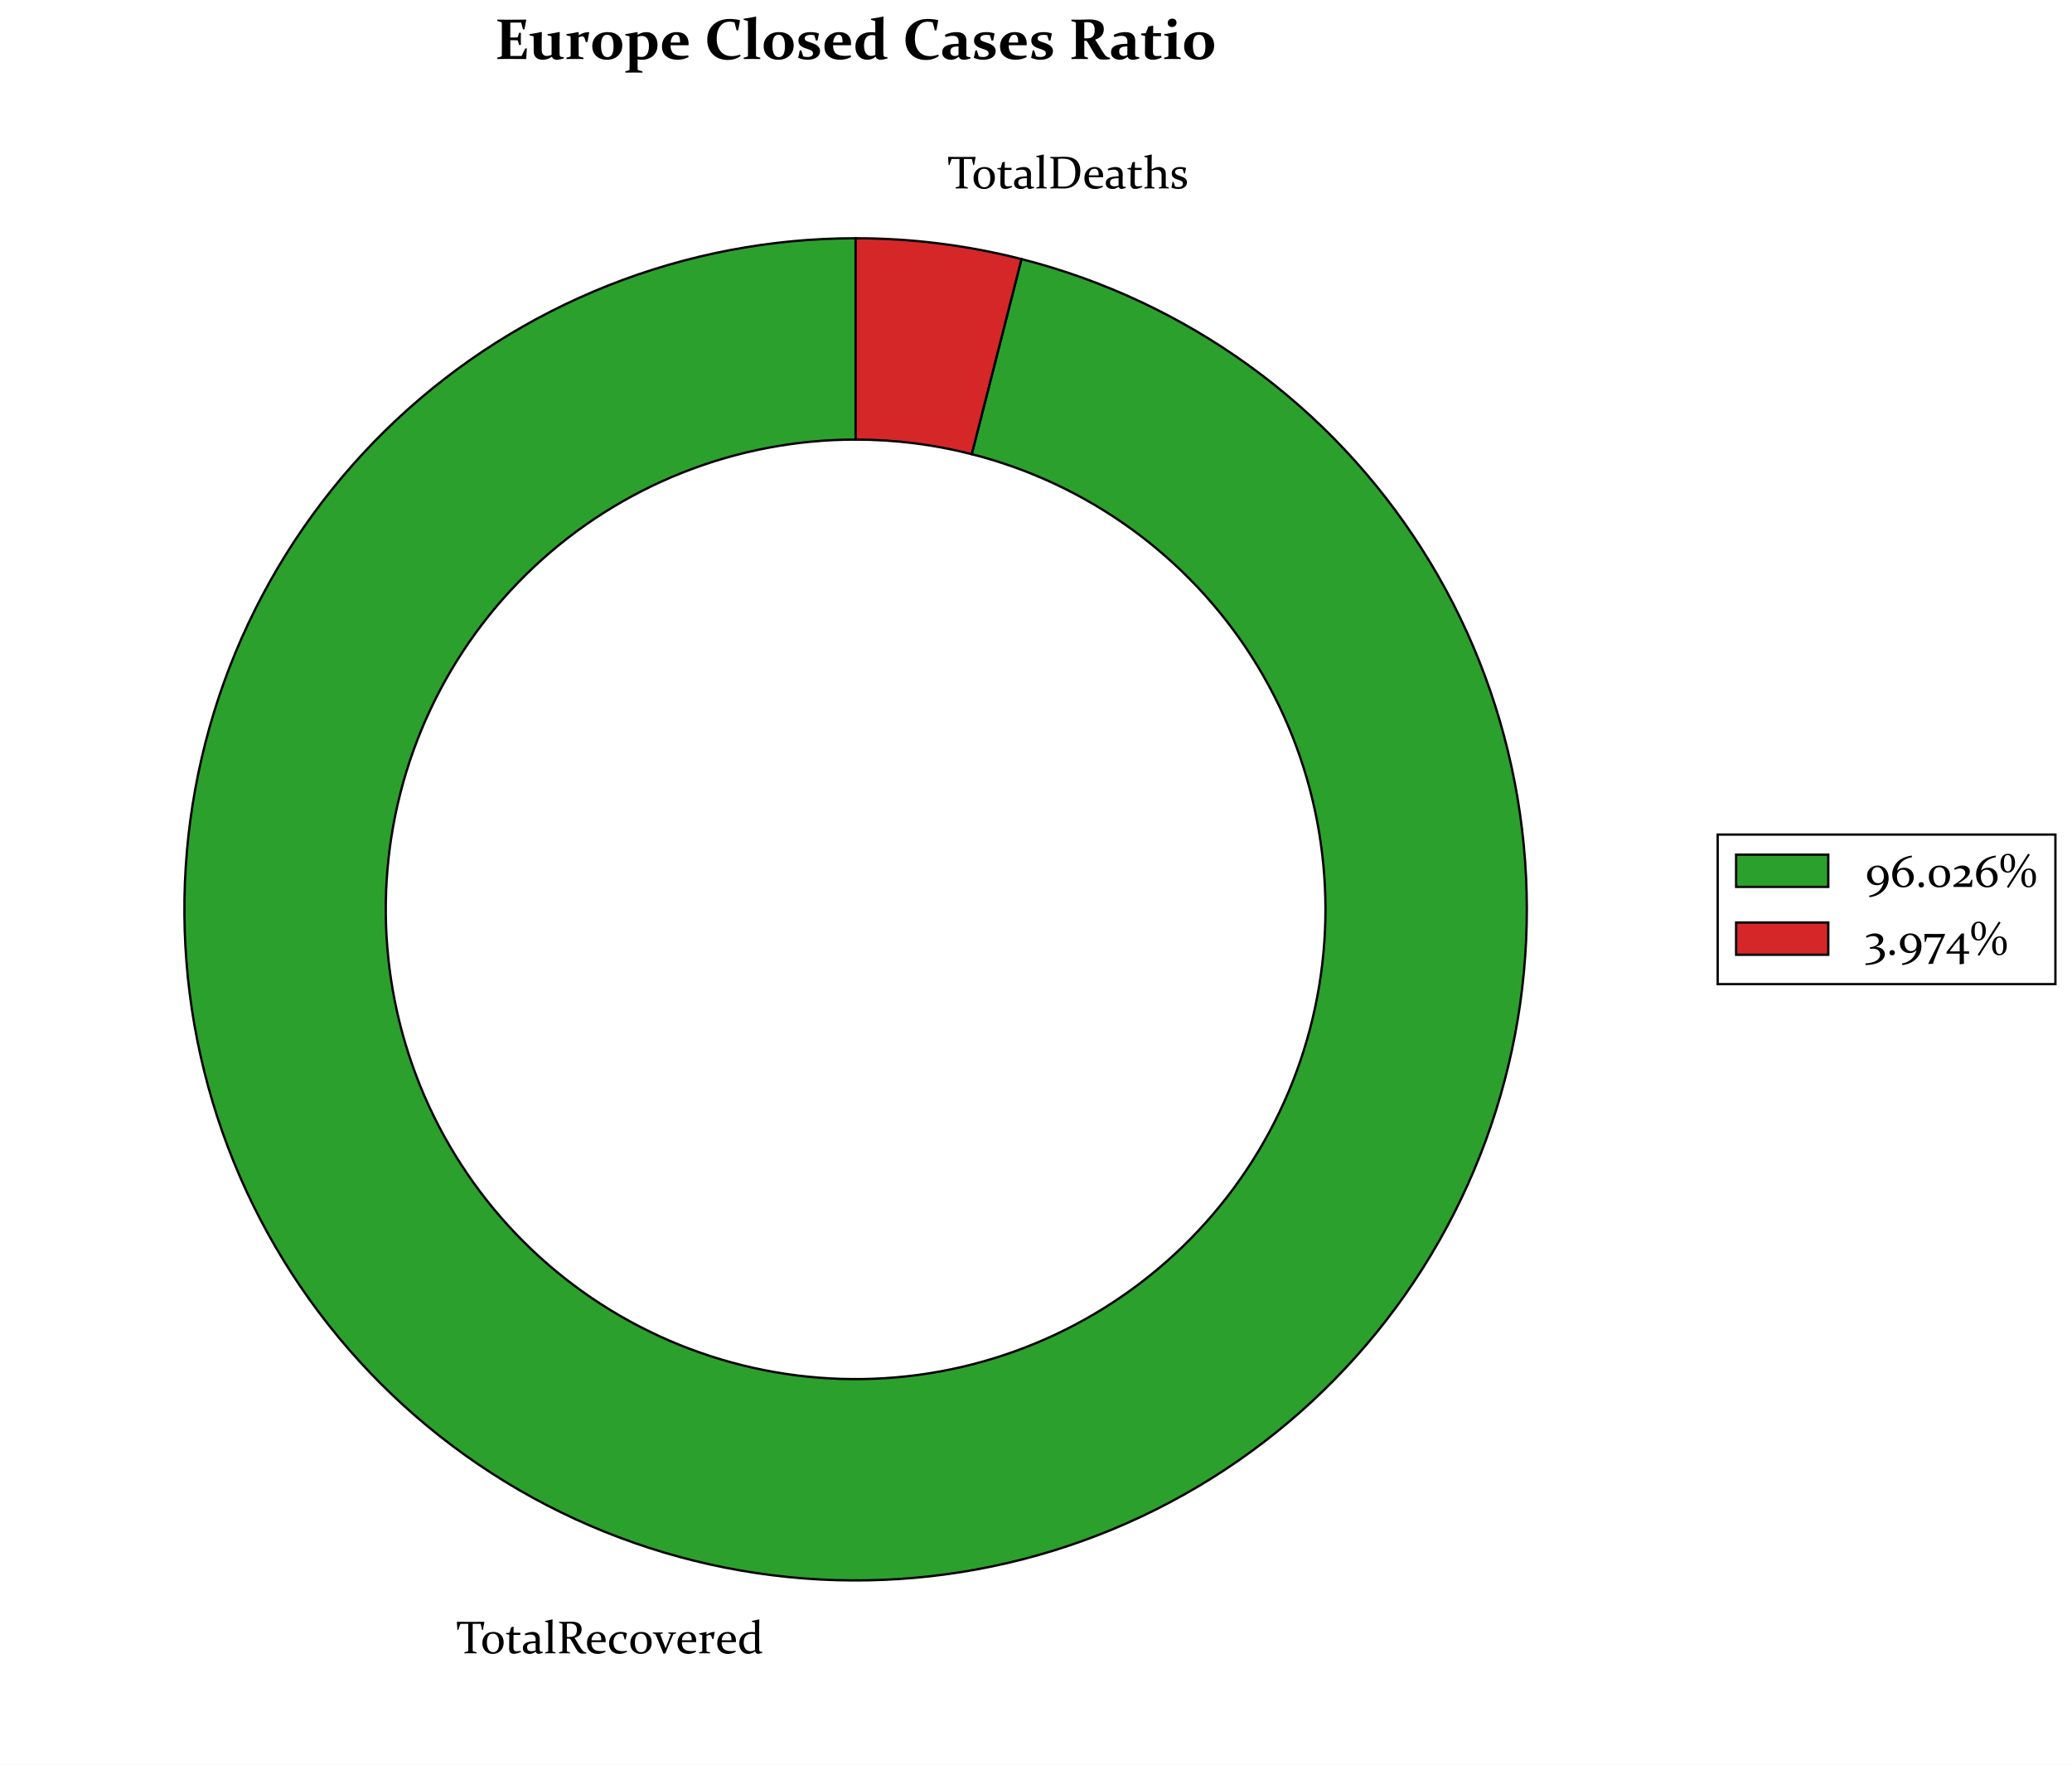
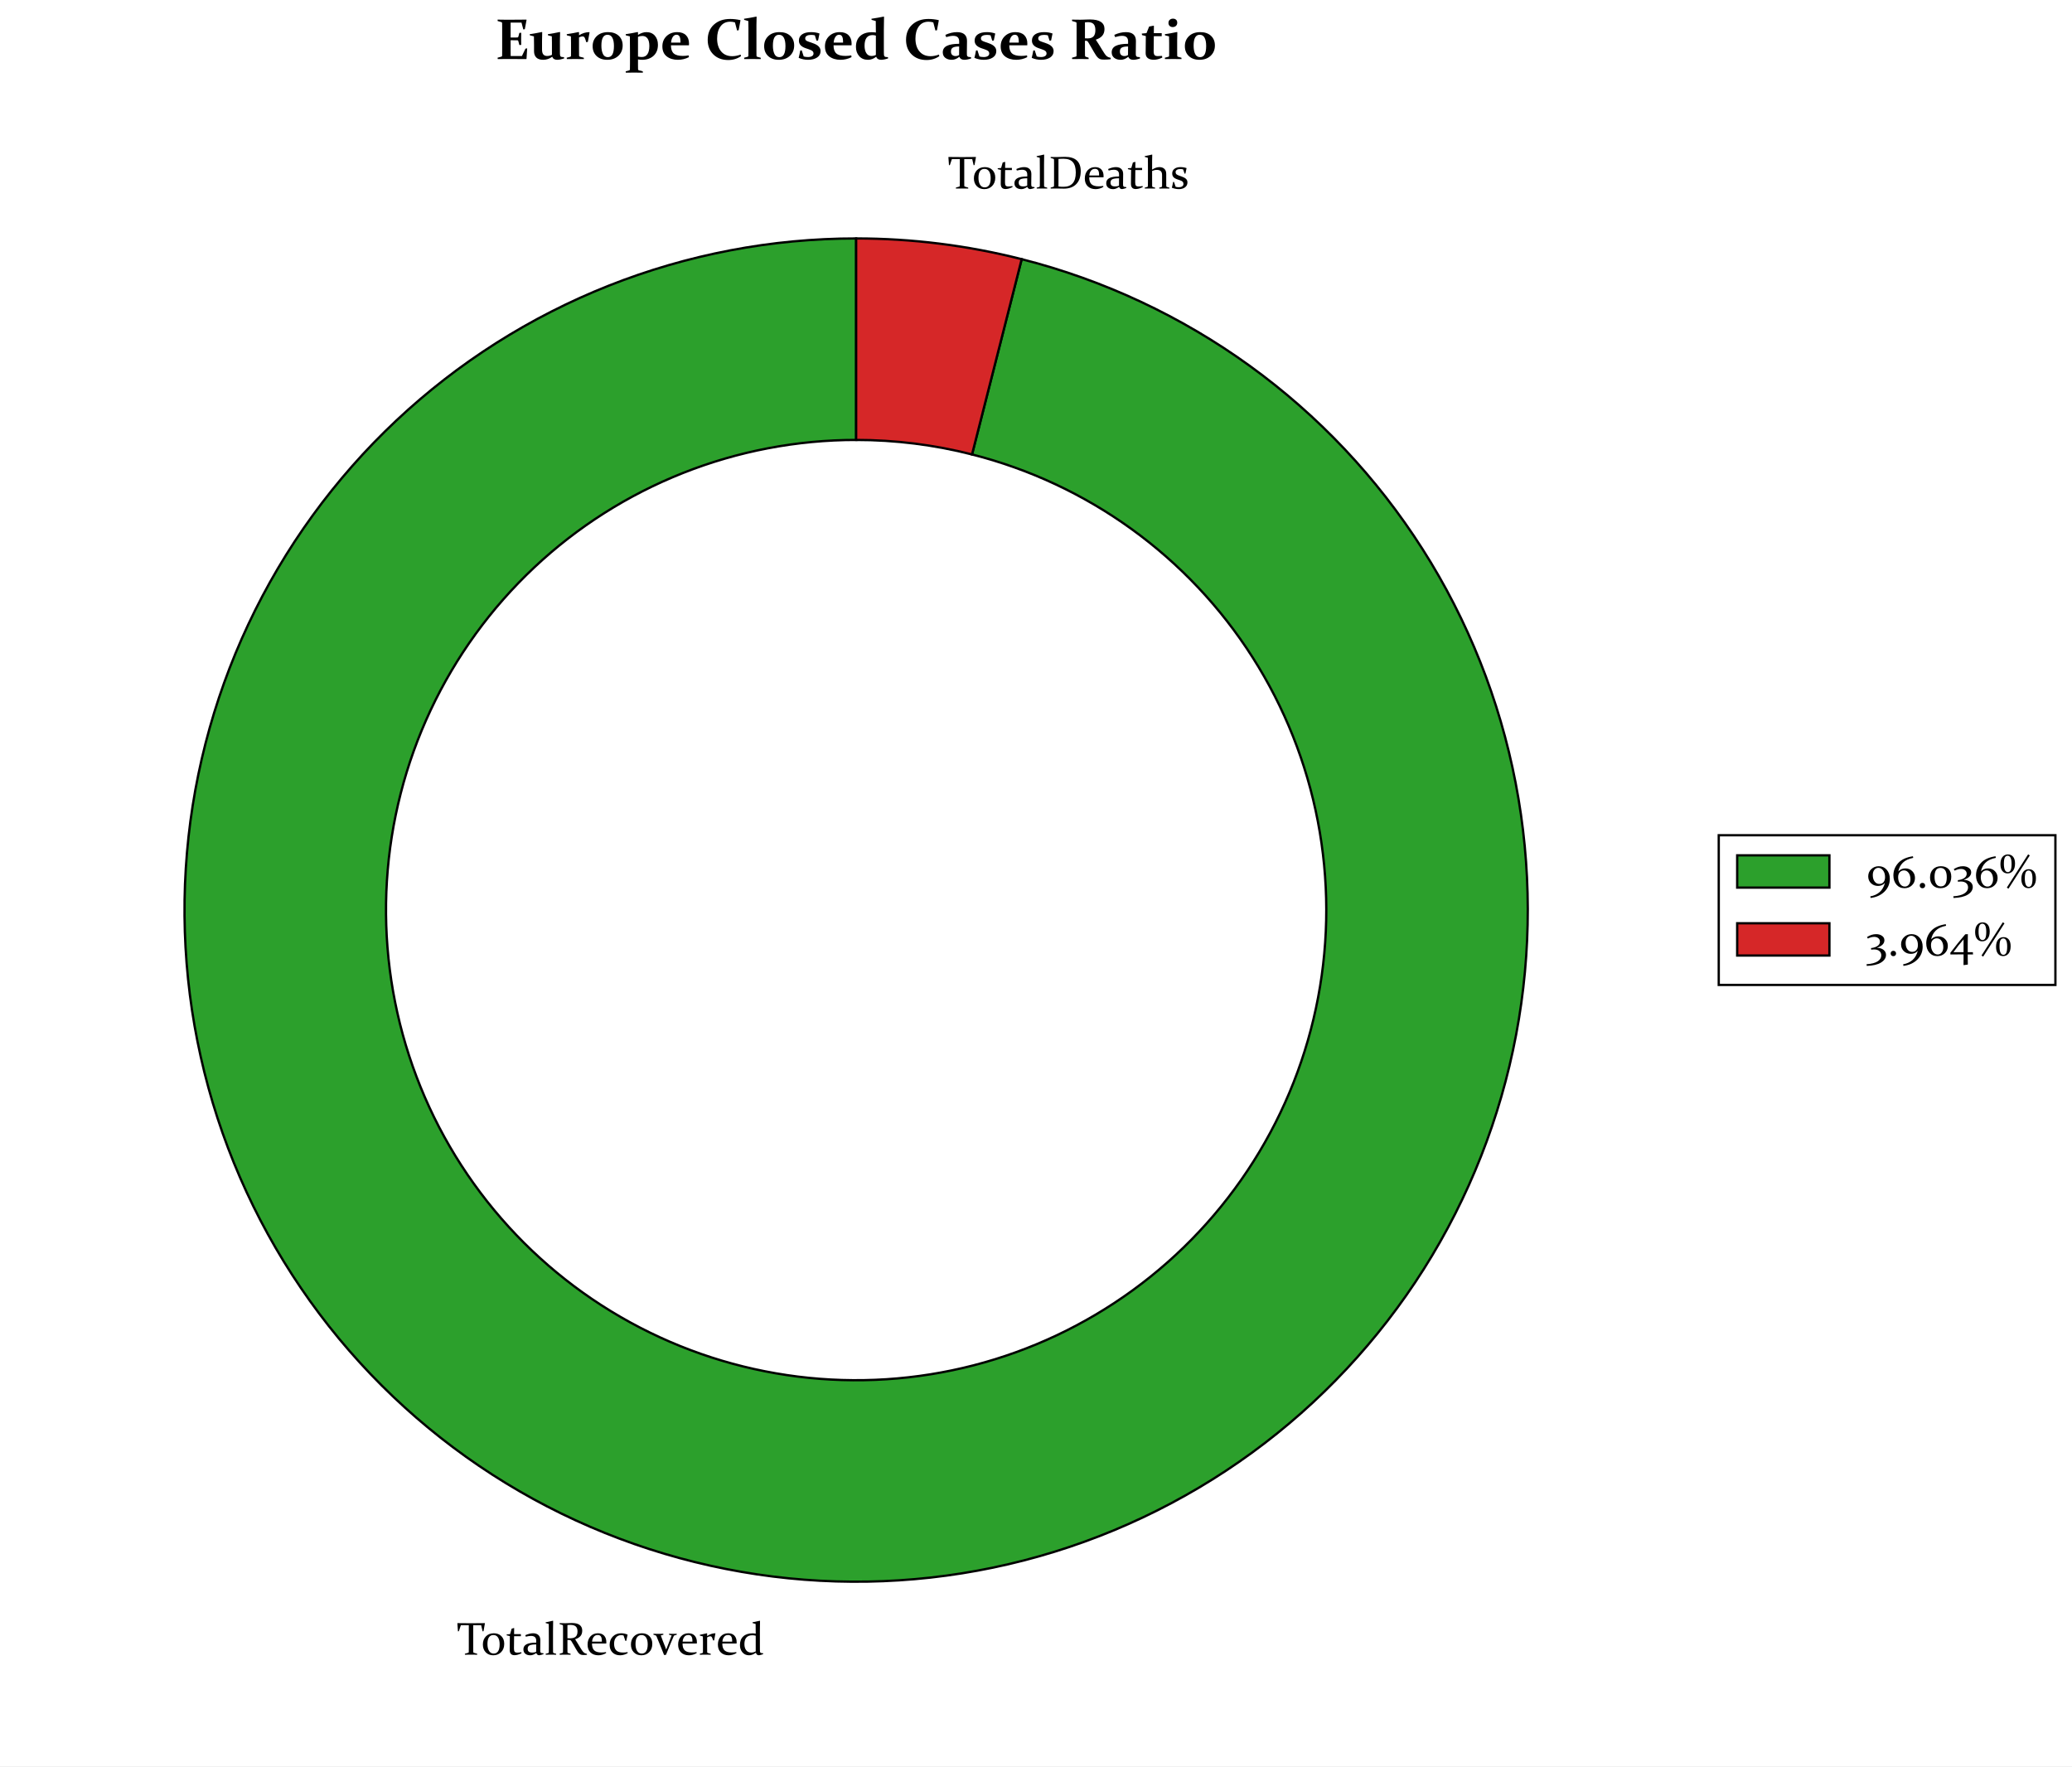
- <svg xmlns="http://www.w3.org/2000/svg" xmlns:xlink="http://www.w3.org/1999/xlink" height="766.08pt" version="1.1" viewBox="0 0 899.26 766.08" width="899.26pt">
+ <svg xmlns="http://www.w3.org/2000/svg" xmlns:xlink="http://www.w3.org/1999/xlink" height="766.08pt" version="1.1" viewBox="0 0 898.704 766.08" width="898.704pt">
  <defs>
    <style type="text/css">*{stroke-linecap:butt;stroke-linejoin:round;}</style>
  </defs>
  <g id="figure_1">
    <g id="patch_1">
-       <path d="M 0 766.08  L 899.26 766.08  L 899.26 0  L 0 0  z " style="fill:#ffffff;" />
+       <path d="M 0 766.08  L 898.704 766.08  L 898.704 0  L 0 0  z " style="fill:#ffffff;" />
    </g>
    <g id="axes_1">
      <g id="patch_2">
-         <path d="M 371.343 103.423  C 334.617 103.423 298.22 110.368 264.075 123.891  C 229.93 137.414 198.648 157.273 171.881 182.419  C 145.114 207.565 123.343 237.547 107.716 270.782  C 92.089 304.018 82.887 339.91 80.596 376.564  C 78.305 413.218 82.966 449.977 94.332 484.9  C 105.699 519.822 123.568 552.282 146.995 580.565  C 170.422 608.849 198.988 632.448 231.184 650.118  C 263.379 667.788 298.628 679.211 335.067 683.784  C 371.507 688.357 408.485 685.999 444.049 676.833  C 479.612 667.667 513.124 651.858 542.813 630.24  C 572.503 608.623 597.839 581.585 617.483 550.555  C 637.126 519.524 650.726 485.057 657.564 448.973  C 664.401 412.89 664.354 375.837 657.424 339.771  C 650.495 303.705 636.807 269.272 617.084 238.292  C 597.361 207.312 571.957 180.338 542.212 158.797  C 512.467 137.256 478.915 121.532 443.329 112.457  L 421.733 197.141  C 446.644 203.494 470.13 214.5 490.951 229.579  C 511.772 244.658 529.556 263.539 543.362 285.226  C 557.168 306.912 566.749 331.014 571.6 356.261  C 576.45 381.507 576.484 407.444 571.697 432.703  C 566.911 457.961 557.391 482.088 543.641 503.81  C 529.89 525.531 512.155 544.458 491.372 559.59  C 470.589 574.721 447.131 585.788 422.237 592.204  C 397.343 598.62 371.458 600.271 345.95 597.07  C 320.442 593.869 295.768 585.873 273.231 573.504  C 250.694 561.135 230.698 544.615 214.299 524.817  C 197.9 505.019 185.392 482.297 177.436 457.851  C 169.479 433.405 166.216 407.674 167.82 382.016  C 169.424 356.358 175.865 331.234 186.804 307.969  C 197.743 284.704 212.983 263.717 231.72 246.115  C 250.456 228.512 272.354 214.611 296.255 205.145  C 320.157 195.679 345.635 190.817 371.343 190.817  L 371.343 103.423  z " style="fill:#2ca02c;stroke:#000000;stroke-linejoin:miter;" />
+         <path d="M 371.343 103.423  C 334.613 103.423 298.213 110.37 264.064 123.896  C 229.916 137.422 198.631 157.285 171.864 182.436  C 145.096 207.586 123.325 237.574 107.7 270.815  C 92.076 304.056 82.878 339.954 80.593 376.612  C 78.308 413.271 82.976 450.033 94.351 484.957  C 105.726 519.881 123.604 552.34 147.041 580.621  C 170.478 608.901 199.053 632.496 231.257 650.158  C 263.461 667.821 298.717 679.234 335.163 683.796  C 371.608 688.358 408.589 685.986 444.153 676.806  C 479.717 667.625 513.226 651.802 542.91 630.17  C 572.594 608.538 597.921 581.486 617.553 550.443  C 637.185 519.401 650.77 484.923 657.59 448.832  C 664.411 412.741 664.344 375.684 657.395 339.618  C 650.445 303.551 636.737 269.123 616.994 238.15  C 597.251 207.178 571.827 180.217 542.066 158.692  C 512.305 137.166 478.739 121.463 443.143 112.41  L 421.603 197.108  C 446.52 203.445 470.016 214.438 490.849 229.505  C 511.682 244.573 529.478 263.446 543.299 285.126  C 557.119 306.807 566.714 330.907 571.579 356.153  C 576.444 381.4 576.49 407.34 571.716 432.604  C 566.942 457.867 557.432 482.002 543.69 503.732  C 529.948 525.462 512.219 544.398 491.44 559.54  C 470.661 574.682 447.205 585.759 422.31 592.185  C 397.415 598.611 371.528 600.272 346.017 597.078  C 320.505 593.885 295.826 585.896 273.283 573.532  C 250.74 561.168 230.737 544.652 214.332 524.856  C 197.926 505.059 185.411 482.338 177.449 457.891  C 169.486 433.444 166.218 407.711 167.818 382.05  C 169.418 356.389 175.856 331.26 186.793 307.992  C 197.73 284.723 212.97 263.732 231.707 246.126  C 250.445 228.52 272.344 214.616 296.248 205.148  C 320.152 195.68 345.632 190.817 371.343 190.817  L 371.343 103.423  z " style="fill:#2ca02c;stroke:#000000;stroke-linejoin:miter;" />
      </g>
      <g id="patch_3">
-         <path d="M 443.329 112.457  C 431.578 109.461 419.651 107.201 407.618 105.69  C 395.585 104.18 383.47 103.423 371.343 103.423  L 371.343 190.817  C 379.832 190.817 388.312 191.347 396.735 192.404  C 405.158 193.462 413.507 195.044 421.733 197.141  L 443.329 112.457  z " style="fill:#d62728;stroke:#000000;stroke-linejoin:miter;" />
+         <path d="M 443.143 112.41  C 431.421 109.429 419.524 107.181 407.523 105.679  C 395.521 104.176 383.438 103.423 371.343 103.423  L 371.343 190.817  C 379.809 190.817 388.268 191.345 396.669 192.396  C 405.07 193.448 413.397 195.021 421.603 197.108  L 443.143 112.41  z " style="fill:#d62728;stroke:#000000;stroke-linejoin:miter;" />
      </g>
      <g id="matplotlib.axis_1" />
      <g id="matplotlib.axis_2" />
      <g id="text_1">
-         <g transform="translate(198.0587 717.6731)scale(0.2 -0.2)">
+         <g transform="translate(198.1634 717.6863)scale(0.2 -0.2)">
          <defs>
            <path d="M 30.766 0  Q 24.75 0 17.484 -0.141  L 17.281 1.953  L 24.516 4.109  Q 25.734 4.438 25.781 5.609  Q 25.875 9.328 25.875 15.094  L 25.875 63.812  L 8.641 63.812  L 4.297 50.828  L 2.344 50.484  L 1.078 67.969  L 1.422 68.359  Q 13.422 68.172 24.422 68.172  L 37.453 68.172  Q 48.391 68.172 60.547 68.359  L 60.844 67.969  L 57.766 50.828  L 55.812 50.484  L 52.688 63.812  L 35.453 63.812  L 35.453 15.094  Q 35.453 9.328 35.547 5.609  Q 35.594 4.438 36.812 4.109  L 44.047 1.953  L 44.141 -0.141  Q 36.578 0 30.766 0  z " id="Constantia-84" />
            <path d="M 13.719 23.047  Q 13.719 13.922 17.141 8.172  Q 20.562 2.438 27.297 2.438  Q 33.594 2.438 36.891 7.484  Q 40.188 12.547 40.188 22.469  Q 40.188 31.781 36.719 37.156  Q 33.25 42.531 26.656 42.531  Q 20.406 42.531 17.062 37.688  Q 13.719 32.859 13.719 23.047  z M 50.141 23.484  Q 50.141 12.359 43.422 5.484  Q 36.719 -1.375 26.375 -1.375  Q 16.266 -1.375 10.031 5.094  Q 3.812 11.578 3.812 22.016  Q 3.812 32.766 10.328 39.578  Q 16.844 46.391 27.594 46.391  Q 37.75 46.391 43.938 40.109  Q 50.141 33.844 50.141 23.484  z " id="Constantia-111" />
            <path d="M 17.484 39.938  Q 17.188 23.438 17.188 13.328  Q 17.188 8.25 18.703 6.312  Q 20.219 4.391 24.469 4.391  Q 27.828 4.391 33.25 5.281  L 33.547 3.078  Q 25.094 -1.172 18.453 -1.172  Q 13.141 -1.172 10.547 1.688  Q 7.953 4.547 7.953 10.297  Q 7.953 19.781 8.297 40.234  L 1.562 41.891  L 1.266 43.891  L 8.797 44.531  L 12.156 56.344  Q 14.891 57.078 17.141 57.766  L 17.625 57.422  Q 17.484 51.516 17.484 46.391  L 17.484 44.578  L 32.172 44.578  L 32.172 39.938  z " id="Constantia-116" />
            <path d="M 30.125 22.125  Q 19.438 22.125 15.531 20.016  Q 11.625 17.922 11.625 12.938  Q 11.625 8.297 14.203 6.359  Q 16.797 4.438 21.234 4.438  Q 26.266 4.438 30.031 6.156  z M 6.453 42.234  Q 15.969 46.391 23.297 46.391  Q 30.766 46.391 34.938 42.484  Q 39.109 38.578 39.062 31.203  L 38.812 10.891  Q 38.766 8.406 38.938 6.891  Q 39.109 5.375 39.812 4.562  Q 40.531 3.766 41.938 3.438  Q 43.359 3.125 45.75 3.078  L 46 1.172  Q 43.891 0.344 40.859 -0.484  Q 37.844 -1.312 36.766 -1.312  Q 32.031 -1.312 30.281 3.562  Q 23.438 -1.375 17.391 -1.375  Q 10.594 -1.375 6.469 1.969  Q 2.344 5.328 2.344 11.422  Q 2.344 18.953 9.047 22.516  Q 15.766 26.078 30.125 26.078  L 30.172 29.891  Q 30.219 35.359 27.391 37.984  Q 24.562 40.625 18.703 40.625  Q 14.266 40.625 7.562 38.969  z " id="Constantia-97" />
            <path d="M 2.734 68.5  L 2.484 70.125  Q 11.141 71.781 18.406 73.578  L 18.844 73.188  Q 18.562 65.234 18.562 51.078  L 18.562 19.281  Q 18.562 10.547 18.656 5.219  Q 18.797 3.812 20.016 3.469  L 25.344 1.859  L 25.484 -0.141  Q 18.891 0 14.109 0  Q 9.328 0 2.781 -0.141  L 2.594 1.859  L 8.109 3.469  Q 9.328 3.859 9.422 5.031  Q 9.516 10.547 9.516 17.328  L 9.516 37.406  Q 9.516 55.562 9.328 66.547  z " id="Constantia-108" />
            <path d="M 21.781 14.984  Q 21.781 12.062 21.797 9.719  Q 21.828 7.375 21.875 5.469  Q 21.922 3.953 23.141 3.562  L 28.562 1.953  L 28.719 -0.141  Q 22.906 0 17.094 0  Q 11.188 0 4.984 -0.141  L 4.781 1.953  L 10.797 3.766  Q 12.016 4.109 12.109 5.281  Q 12.156 7.234 12.172 9.641  Q 12.203 12.062 12.203 14.984  L 12.203 54.594  Q 12.203 57.078 12.172 59.078  Q 12.156 61.078 12.109 62.703  Q 12.062 63.969 10.938 64.359  L 4.891 66.266  L 4.781 68.359  Q 11.078 68.172 17.047 68.172  Q 18.219 68.172 20.016 68.234  Q 21.828 68.312 24.422 68.406  Q 27.047 68.5 28.797 68.547  Q 30.562 68.609 31.594 68.609  Q 42.719 68.609 48.281 64.406  Q 53.859 60.203 53.859 52.156  Q 53.859 44.875 50.047 40.359  Q 46.234 35.844 38.422 33.406  Q 41.5 28.719 44.094 24.344  Q 46.688 19.969 48.906 16.328  Q 51.125 12.703 52.969 9.906  Q 54.828 7.125 56.453 5.516  Q 57.281 4.688 58.109 4.078  Q 58.938 3.469 59.844 3.078  Q 60.75 2.688 61.75 2.391  Q 62.75 2.094 63.969 1.812  L 64.109 -0.344  Q 60.594 -0.781 58.203 -0.781  Q 56.203 -0.781 54.688 -0.688  Q 53.172 -0.594 52 -0.297  Q 50.828 0 49.875 0.453  Q 48.922 0.922 48 1.656  Q 46 3.172 44.062 6.031  Q 42.141 8.891 40.062 12.5  Q 37.984 16.109 35.734 20.188  Q 33.5 24.266 31 28.172  Q 30.281 29.344 29.766 30.031  Q 29.25 30.719 28.641 31.109  Q 28.031 31.5 27.219 31.641  Q 26.422 31.781 25.141 31.844  L 21.781 31.938  z M 21.781 35.594  Q 24.75 35.453 27.297 35.453  Q 35.75 35.453 39.672 39.031  Q 43.609 42.625 43.609 50.297  Q 43.609 57.719 39.844 61.125  Q 36.078 64.547 28.078 64.547  Q 26.703 64.547 25.141 64.453  Q 23.578 64.359 21.781 64.156  z " id="Constantia-82" />
            <path d="M 44.047 3.469  Q 39.891 0.875 35.5 -0.25  Q 31.109 -1.375 27.344 -1.375  Q 16.609 -1.375 10.203 4.75  Q 3.812 10.891 3.812 21.781  Q 3.812 32.625 9.938 39.5  Q 16.062 46.391 26.312 46.391  Q 34.906 46.391 39.688 41.234  Q 44.484 36.078 44.484 27  Q 44.484 25.641 44.344 24.219  L 13.375 24.219  Q 13.375 13.719 18.312 9.203  Q 23.25 4.688 33.734 4.688  Q 38.422 4.688 43.75 5.562  z M 34.766 28.266  L 34.766 29.734  Q 34.766 36.672 32.547 39.641  Q 30.328 42.625 25.922 42.625  Q 20.125 42.625 17.047 38.422  Q 13.969 34.234 13.578 28.266  z " id="Constantia-101" />
            <path d="M 42.969 3.469  Q 39.938 1.422 35.469 0.016  Q 31 -1.375 26.609 -1.375  Q 16.062 -1.375 9.906 4.797  Q 3.766 10.984 3.766 21.297  Q 3.766 32.469 10.734 39.422  Q 17.719 46.391 28.812 46.391  Q 35.984 46.391 42.719 43.453  Q 41.109 36.922 39.844 30.078  L 37.938 29.781  L 33.984 41.5  Q 31.734 42.281 28.906 42.281  Q 21.625 42.281 17.516 37.203  Q 13.422 32.125 13.422 23.781  Q 13.422 13.969 18.062 9.281  Q 22.703 4.594 32.766 4.594  Q 37.406 4.594 42.672 5.516  z " id="Constantia-99" />
            <path d="M -1.516 45.266  Q 4.641 45.125 9.422 45.125  Q 13.812 45.125 19.969 45.266  L 20.172 43.266  L 14.5 41.703  Q 18.5 30.328 23.781 17.531  Q 25.141 14.156 26.219 11.078  Q 27.297 14.156 28.719 17.484  Q 33.156 28.422 38.031 41.703  L 32.469 43.266  L 32.281 45.266  Q 36.234 45.125 40.531 45.125  Q 44.922 45.125 49.031 45.266  L 49.219 43.266  L 44.344 41.844  Q 43.219 41.453 42.438 39.938  Q 38.578 31 33.469 18.672  Q 28.375 6.344 25.781 -0.344  L 21.625 -0.781  Q 18.953 6.297 13.891 18.594  Q 8.844 30.906 5.219 39.703  Q 4.438 41.406 3.078 41.891  L -1.422 43.266  z " id="Constantia-118" />
            <path d="M 2.828 42.969  Q 10.984 44.531 18.312 46.391  L 18.797 46.047  L 18.797 40.328  Q 27.828 46.391 36.531 46.391  L 36.766 46.094  Q 35.359 38.812 33.984 31  L 32.031 30.672  Q 30.672 34.812 29.391 37.328  Q 28.125 39.844 25.391 39.844  Q 22.75 39.844 18.797 37.406  L 18.797 16.266  Q 18.797 8.641 18.891 5.375  Q 18.953 4.047 20.125 3.719  L 26.609 1.859  L 26.766 -0.141  Q 19.141 0 14.359 0  Q 9.578 0 3.031 -0.141  L 2.828 1.859  L 8.5 3.516  Q 9.672 3.906 9.719 5.031  Q 9.766 7.125 9.766 11.031  L 9.766 27.688  Q 9.766 35.641 9.578 39.547  L 3.078 41.312  z " id="Constantia-114" />
            <path d="M 37.938 41.016  Q 34.672 42.047 30.609 42.047  Q 22.219 42.047 17.812 37.281  Q 13.422 32.516 13.422 22.859  Q 13.422 14.5 17.328 9.5  Q 21.234 4.5 28.375 4.5  Q 32.953 4.5 37.938 7.031  z M 30.906 70.125  Q 39.594 71.781 46.828 73.578  L 47.266 73.188  Q 46.969 62.75 46.969 50.734  L 46.969 24.172  Q 46.969 17.438 47.016 10.844  Q 47.016 8.344 47.188 6.828  Q 47.359 5.328 48.047 4.516  Q 48.734 3.719 50.078 3.422  Q 51.422 3.125 53.859 3.078  L 54.109 1.172  Q 51.953 0.344 48.953 -0.484  Q 45.953 -1.312 44.875 -1.312  Q 39.938 -1.312 38.234 4.25  Q 30.672 -1.375 23.531 -1.375  Q 14.5 -1.375 9.109 5.047  Q 3.719 11.469 3.719 20.844  Q 3.719 32.953 10.891 39.594  Q 18.062 46.234 30.953 46.234  Q 34.078 46.234 37.938 45.562  Q 37.938 56.344 37.75 66.547  L 31.156 68.5  z " id="Constantia-100" />
          </defs>
          <use xlink:href="#Constantia-84" />
          <use x="52.578" xlink:href="#Constantia-111" />
          <use x="106.631" xlink:href="#Constantia-116" />
          <use x="141.934" xlink:href="#Constantia-97" />
          <use x="189.932" xlink:href="#Constantia-108" />
          <use x="218.008" xlink:href="#Constantia-82" />
          <use x="279.643" xlink:href="#Constantia-101" />
          <use x="327.543" xlink:href="#Constantia-99" />
          <use x="373.686" xlink:href="#Constantia-111" />
          <use x="427.738" xlink:href="#Constantia-118" />
          <use x="476.029" xlink:href="#Constantia-101" />
          <use x="523.93" xlink:href="#Constantia-114" />
          <use x="562.26" xlink:href="#Constantia-101" />
          <use x="610.16" xlink:href="#Constantia-100" />
        </g>
      </g>
      <g id="text_2">
-         <g transform="translate(411.2455 81.77015)scale(0.2 -0.2)">
+         <g transform="translate(411.1408 81.75702)scale(0.2 -0.2)">
          <defs>
            <path d="M 17.094 0  Q 11.188 0 4.984 -0.141  L 4.781 1.953  L 10.797 3.766  Q 12.062 4.156 12.109 5.281  Q 12.156 7.234 12.172 9.641  Q 12.203 12.062 12.203 14.984  L 12.203 54.594  Q 12.203 57.078 12.172 59.078  Q 12.156 61.078 12.109 62.703  Q 12.062 63.969 10.938 64.359  L 4.891 66.266  L 4.781 68.359  Q 11.078 68.172 17.047 68.172  Q 21.922 68.172 26.453 68.406  Q 31 68.656 35.797 68.656  Q 52.875 68.656 61.469 60.859  Q 70.062 53.078 70.062 37.75  Q 70.062 19.672 60.516 9.688  Q 50.984 -0.297 33.734 -0.297  Q 29 -0.297 25.281 -0.141  Q 21.578 0 17.094 0  z M 21.781 4.344  Q 24.656 3.953 27.406 3.828  Q 30.172 3.719 32.953 3.719  Q 45.844 3.719 52.578 11.297  Q 59.328 18.891 59.328 34.578  Q 59.328 49.812 52.922 57.156  Q 46.531 64.5 32.672 64.5  Q 30.469 64.5 27.797 64.406  Q 25.141 64.312 21.781 64.062  z " id="Constantia-68" />
            <path d="M 2.484 70.125  Q 10.453 71.688 18.406 73.578  L 18.844 73.188  Q 18.609 68.609 18.578 60.109  Q 18.562 51.609 18.562 40.922  Q 27.047 46.391 34.375 46.391  Q 41.156 46.391 45.156 42.594  Q 49.172 38.812 49.172 31.5  L 49.172 14.266  Q 49.172 8.641 49.266 5.219  Q 49.312 3.953 50.484 3.516  L 55.953 1.859  L 56.062 -0.141  Q 49.609 0 44.828 0  Q 40.047 0 34.188 -0.141  L 33.984 1.859  L 38.812 3.266  Q 39.984 3.656 40.094 4.781  Q 40.141 5.469 40.141 7.859  L 40.141 29.156  Q 40.141 35.156 37.25 37.766  Q 34.375 40.375 28.766 40.375  Q 23.922 40.375 18.562 38.031  L 18.562 16.109  Q 18.562 10.062 18.656 5.031  Q 18.703 3.656 19.875 3.328  L 24.953 1.859  L 25.047 -0.141  Q 18.891 0 14.109 0  Q 9.328 0 2.781 -0.141  L 2.594 1.859  L 8.109 3.469  Q 9.375 3.859 9.422 5.031  Q 9.516 9.719 9.516 17  L 9.516 37.406  Q 9.516 47.359 9.484 55.031  Q 9.469 62.703 9.328 66.547  L 2.734 68.5  z " id="Constantia-104" />
            <path d="M 27.875 41.453  Q 25.047 42.234 21.734 42.234  Q 17.141 42.234 14.328 40.453  Q 11.531 38.672 11.531 35.594  Q 11.531 32.625 13.359 30.906  Q 15.188 29.203 20.172 27.547  L 24.172 26.172  Q 30.906 23.875 34.047 20.922  Q 37.203 17.969 37.203 13.188  Q 37.203 6.391 31.922 2.5  Q 26.656 -1.375 18.609 -1.375  Q 11.188 -1.375 3.422 1.656  Q 5.078 8.016 6.109 14.062  L 8.016 14.359  L 11.531 3.859  Q 14.312 2.781 18.609 2.781  Q 23.141 2.781 25.844 4.641  Q 28.562 6.5 28.562 9.859  Q 28.562 12.984 26.734 14.797  Q 24.906 16.609 20.906 17.922  L 15.828 19.625  Q 9.234 21.828 6.719 24.922  Q 4.203 28.031 4.203 32.625  Q 4.203 39.016 9.062 42.703  Q 13.922 46.391 21.875 46.391  Q 29.297 46.391 35.359 44.234  Q 33.984 38.672 32.859 32.469  L 31 32.125  z " id="Constantia-115" />
          </defs>
          <use xlink:href="#Constantia-84" />
          <use x="52.578" xlink:href="#Constantia-111" />
          <use x="106.631" xlink:href="#Constantia-116" />
          <use x="141.934" xlink:href="#Constantia-97" />
          <use x="189.932" xlink:href="#Constantia-108" />
          <use x="218.008" xlink:href="#Constantia-68" />
          <use x="293.105" xlink:href="#Constantia-101" />
          <use x="341.006" xlink:href="#Constantia-97" />
          <use x="389.004" xlink:href="#Constantia-116" />
          <use x="424.307" xlink:href="#Constantia-104" />
          <use x="482.266" xlink:href="#Constantia-115" />
        </g>
      </g>
      <g id="text_3">
        <g transform="translate(214.7568 25.59453)scale(0.25 -0.25)">
          <defs>
            <path d="M 17.234 68.172  L 29.594 68.172  Q 41.453 68.172 54.203 68.359  L 54.547 67.969  L 51.516 51.703  L 48.875 51.312  L 45.75 63.188  L 26.859 63.188  L 26.859 37.25  L 29.5 37.25  Q 33.734 37.25 38.625 37.359  Q 39.891 37.406 40.281 38.672  L 42.047 45.359  L 45.266 45.516  Q 45.125 38.422 45.125 34.906  Q 45.125 31.5 45.266 24.469  L 42.047 24.219  L 40.234 31.109  Q 39.844 32.422 38.719 32.469  Q 33.734 32.562 29.438 32.562  L 26.859 32.562  L 26.859 15.828  Q 26.859 10.453 26.953 5.172  L 46.484 5.172  L 52.641 18.016  L 55.609 18.453  L 54.438 0.203  L 54.109 -0.141  Q 41.938 0 30.422 0  L 17.484 0  Q 11.188 0 4.5 -0.141  L 4.25 2.297  L 10.797 4.109  Q 12.016 4.438 12.109 5.609  Q 12.156 7.562 12.172 9.984  Q 12.203 12.406 12.203 15.328  L 12.203 54.25  Q 12.203 56.688 12.172 58.688  Q 12.156 60.688 12.109 62.359  Q 12.062 63.625 10.938 63.969  L 4.391 65.875  L 4.25 68.359  Q 11.078 68.172 17.234 68.172  z " id="Constantia-Bold-69" />
            <path d="M 39.844 3.906  Q 32.672 -1.375 24.219 -1.375  Q 16.312 -1.375 12.297 2.531  Q 8.297 6.453 8.297 13.531  L 8.297 23.875  Q 8.297 34.328 8.109 39.266  L 1.125 41.062  L 0.828 43.062  Q 12.797 44.875 21.922 46.828  L 22.469 46.438  Q 22.172 40.328 22.172 31.344  L 22.172 16.312  Q 22.172 10.5 24.438 7.891  Q 26.703 5.281 30.859 5.281  Q 35.5 5.281 39.359 7.281  L 39.359 28.078  Q 39.359 34.906 39.156 39.359  L 32.562 41.062  L 32.281 43.062  Q 43.844 44.875 52.938 46.828  L 53.516 46.438  Q 53.172 40.188 53.172 31.062  Q 53.172 13.328 53.219 9.422  Q 53.266 7.469 53.516 6.266  Q 53.766 5.078 54.438 4.438  Q 55.125 3.812 56.469 3.531  Q 57.812 3.266 60.297 3.219  L 60.547 1.078  Q 53.516 -1.375 48.438 -1.375  Q 41.891 -1.375 39.844 3.906  z " id="Constantia-Bold-117" />
            <path d="M 2.297 43.062  Q 13.578 44.734 22.906 46.781  L 23.641 46.391  L 23.641 41.109  Q 32.281 46.625 41.703 46.625  L 41.938 46.297  Q 40.375 38.531 38.969 29.688  L 36.141 29.203  Q 34.859 34.031 33.641 36.609  Q 32.422 39.203 29.828 39.203  Q 27.344 39.203 23.641 37.547  L 23.641 16.609  Q 23.641 9.031 23.734 5.766  Q 23.781 4.391 24.953 4.047  L 31.938 2.203  L 32.078 -0.141  Q 23.969 0 16.609 0  Q 9.578 0 2.547 -0.141  L 2.297 2.203  L 8.5 3.906  Q 9.672 4.25 9.719 5.375  Q 9.766 7.469 9.766 11.375  L 9.766 27.688  Q 9.766 35.641 9.578 39.266  L 2.594 41.062  z " id="Constantia-Bold-114" />
            <path d="M 19.047 23.188  Q 19.047 14.312 21.703 8.766  Q 24.359 3.219 30.219 3.219  Q 35.688 3.219 38.25 8.094  Q 40.828 12.984 40.828 22.609  Q 40.828 31.641 38.109 36.844  Q 35.406 42.047 29.641 42.047  Q 24.266 42.047 21.656 37.359  Q 19.047 32.672 19.047 23.188  z M 55.953 23.578  Q 55.953 12.453 48.531 5.531  Q 41.109 -1.375 29.203 -1.375  Q 17.625 -1.375 10.734 5.141  Q 3.859 11.672 3.859 22.219  Q 3.859 32.906 11.078 39.766  Q 18.312 46.625 30.609 46.625  Q 42.281 46.625 49.109 40.297  Q 55.953 33.984 55.953 23.578  z " id="Constantia-Bold-111" />
            <path d="M 1.609 41.062  L 1.312 43.062  Q 12.594 44.734 21.969 46.781  L 22.703 46.391  L 22.703 41.797  Q 30.281 46.625 37.312 46.625  Q 46.484 46.625 51.875 40.547  Q 57.281 34.469 57.281 24.656  Q 57.281 12.5 49.688 5.562  Q 42.094 -1.375 29.641 -1.375  Q 26.312 -1.375 22.703 -0.688  L 22.703 -10.984  Q 22.703 -15.828 22.797 -17.781  Q 22.906 -19.281 24.125 -19.578  L 31 -21.391  L 31.156 -23.734  Q 23.047 -23.578 15.922 -23.578  Q 8.594 -23.578 1.562 -23.734  L 1.312 -21.391  L 7.469 -19.672  Q 8.641 -19.391 8.688 -18.219  Q 8.797 -14.594 8.797 -7.375  L 8.797 12.109  Q 8.797 33.406 8.594 39.266  z M 22.703 4.203  Q 26.125 3.469 29.297 3.469  Q 35.75 3.469 39.062 8.391  Q 42.391 13.328 42.391 22.516  Q 42.391 31.156 39.266 35.562  Q 36.141 39.984 30.219 39.984  Q 25.984 39.984 22.703 38.375  z " id="Constantia-Bold-112" />
            <path d="M 49.906 3.219  Q 40.875 -1.375 30.859 -1.375  Q 18.953 -1.375 11.406 4.516  Q 3.859 10.406 3.859 21.875  Q 3.859 32.812 11.109 39.719  Q 18.359 46.625 29.594 46.625  Q 39.406 46.625 44.75 41.328  Q 50.094 36.031 50.094 26.703  Q 50.094 25.297 49.953 23.781  L 18.75 23.781  Q 18.75 13.969 23.562 9.672  Q 28.375 5.375 39.359 5.375  Q 44.672 5.375 49.516 6.297  z M 35.25 28.516  L 35.25 29.688  Q 35.25 36.328 33.562 39.203  Q 31.891 42.094 28.422 42.094  Q 24.266 42.094 21.797 38.109  Q 19.344 34.125 18.953 28.516  z " id="Constantia-Bold-101" />
            <path id="Constantia-Bold-32" />
            <path d="M 58.5 49.906  L 55.812 49.469  L 52.094 63.484  Q 48.25 64.703 43.75 64.703  Q 32.953 64.703 27.047 56.609  Q 21.141 48.531 21.141 35.453  Q 21.141 21.484 28.094 13.188  Q 35.062 4.891 47.406 4.891  Q 54.297 4.891 61.922 7.672  L 62.547 4.891  Q 52.781 -1.766 40.484 -1.766  Q 24.516 -1.766 14.672 7.859  Q 4.828 17.484 4.828 33.203  Q 4.828 49.953 15.625 59.719  Q 26.422 69.484 43.797 69.484  Q 52.391 69.484 61.375 67.484  L 61.672 67  z " id="Constantia-Bold-67" />
            <path d="M 1.859 69.828  Q 14.062 71.625 23.141 73.578  L 23.688 73.188  Q 23.391 66.453 23.391 58.844  L 23.391 13.672  Q 23.391 7.859 23.484 5.562  Q 23.578 4.25 24.703 3.906  L 30.812 2.203  L 30.953 -0.141  Q 23.734 0 16.609 0  Q 9.328 0 2.25 -0.141  L 2 2.203  L 8.203 3.906  Q 9.328 4.203 9.422 5.375  Q 9.516 7.281 9.516 11.766  L 9.516 54.109  Q 9.516 60.5 9.328 65.875  L 2.156 67.828  z " id="Constantia-Bold-108" />
            <path d="M 31.938 41.109  Q 28.859 41.844 25.297 41.844  Q 20.844 41.844 18.031 40.281  Q 15.234 38.719 15.234 35.844  Q 15.234 33.641 16.453 32.438  Q 17.672 31.25 20.656 30.219  L 28.469 27.484  Q 35.453 25.094 38.672 21.703  Q 41.891 18.312 41.891 13.766  Q 41.891 6.594 35.859 2.609  Q 29.828 -1.375 20.016 -1.375  Q 11.812 -1.375 3.906 2  Q 5.562 8.547 6.641 14.703  L 9.125 15.094  L 12.641 4.438  Q 15.625 3.422 20.125 3.422  Q 24.359 3.422 27 5.031  Q 29.641 6.641 29.641 9.516  Q 29.641 11.922 28.047 13.547  Q 26.469 15.188 21.734 16.797  L 15.766 18.844  Q 10.062 20.844 7.172 24.047  Q 4.297 27.25 4.297 31.891  Q 4.297 39.016 9.906 42.812  Q 15.531 46.625 25.391 46.625  Q 33.5 46.625 40.047 44.234  Q 38.578 37.844 37.547 32.125  L 34.859 31.734  z " id="Constantia-Bold-115" />
            <path d="M 38.422 40.578  Q 35.797 41.5 32.516 41.5  Q 25.828 41.5 22.312 36.891  Q 18.797 32.281 18.797 23  Q 18.797 14.938 21.922 10.109  Q 25.047 5.281 30.719 5.281  Q 34.906 5.281 38.422 7.078  z M 30.719 69.828  Q 42.625 71.625 52 73.578  L 52.594 73.188  Q 52.25 62.75 52.25 50.734  L 52.25 24.172  Q 52.25 17.781 52.297 10.984  Q 52.297 8.5 52.484 6.984  Q 52.688 5.469 53.344 4.656  Q 54 3.859 55.359 3.562  Q 56.734 3.266 59.375 3.219  L 59.672 1.078  Q 52.547 -1.375 47.516 -1.375  Q 40.969 -1.375 38.922 3.953  Q 32.516 -1.375 24.75 -1.375  Q 15.094 -1.375 9.469 5  Q 3.859 11.375 3.859 20.953  Q 3.859 33.156 11.109 39.812  Q 18.359 46.484 31.391 46.484  Q 34.625 46.484 38.422 45.953  Q 38.422 56.25 38.234 65.875  L 31.062 67.828  z " id="Constantia-Bold-100" />
            <path d="M 31 21.734  Q 23.344 21.734 20.062 19.781  Q 16.797 17.828 16.797 13.094  Q 16.797 8.797 19.109 6.953  Q 21.438 5.125 24.609 5.125  Q 28.219 5.125 30.906 6.984  z M 7.125 41.891  Q 17.531 46.625 27.156 46.625  Q 35.938 46.625 40.297 42.688  Q 44.672 38.766 44.625 31.391  L 44.391 11.078  Q 44.281 8.594 44.469 7.078  Q 44.672 5.562 45.375 4.75  Q 46.094 3.953 47.484 3.609  Q 48.875 3.266 51.516 3.219  L 51.812 0.984  Q 44.969 -1.375 40.047 -1.375  Q 33.406 -1.375 31.297 3.859  Q 25.094 -1.375 18.172 -1.375  Q 11.375 -1.375 6.984 2.016  Q 2.594 5.422 2.594 11.578  Q 2.594 19.234 9.688 22.797  Q 16.797 26.375 31 26.375  L 31.062 30.031  Q 31.109 35.25 28.547 37.719  Q 25.984 40.188 20.562 40.188  Q 15.531 40.188 8.5 37.984  z " id="Constantia-Bold-97" />
            <path d="M 26.703 15.328  Q 26.703 12.406 26.734 10.078  Q 26.766 7.766 26.812 5.859  Q 26.859 4.297 27.938 3.953  L 33.016 2.297  L 33.156 -0.141  Q 27.734 0 19.734 0  Q 11.188 0 4.5 -0.141  L 4.25 2.297  L 10.797 4.109  Q 12.016 4.438 12.109 5.609  Q 12.156 7.562 12.172 9.984  Q 12.203 12.406 12.203 15.328  L 12.203 54.25  Q 12.203 56.688 12.172 58.688  Q 12.156 60.688 12.109 62.359  Q 12.062 63.625 10.938 63.969  L 4.391 65.875  L 4.25 68.359  Q 11.078 68.172 18.266 68.172  Q 19.781 68.172 22.016 68.234  Q 24.266 68.312 27.484 68.406  Q 30.422 68.5 32.391 68.547  Q 34.375 68.609 35.5 68.609  Q 48.047 68.609 54.312 64.406  Q 60.594 60.203 60.594 52.156  Q 60.594 44.875 56.766 40.406  Q 52.938 35.938 45.516 33.547  Q 49.609 27.484 51.828 23.719  Q 54.047 19.969 56.297 16.328  Q 58.547 12.703 60.375 9.906  Q 62.203 7.125 63.812 5.516  Q 64.703 4.781 65.5 4.25  Q 66.312 3.719 67.188 3.328  Q 68.062 2.938 69.062 2.656  Q 70.062 2.391 71.297 2.156  L 71.484 -0.344  Q 66.703 -1.031 60.547 -1.031  Q 55.672 -1.031 53.719 -0.391  Q 51.766 0.25 50.25 1.422  Q 48 3.172 46.109 6  Q 44.234 8.844 42.141 12.406  Q 40.047 15.969 37.812 19.969  Q 35.594 23.969 33.156 27.875  Q 32.422 29 31.953 29.734  Q 31.5 30.469 31.031 30.828  Q 30.562 31.203 30.047 31.375  Q 29.547 31.547 28.766 31.594  L 26.703 31.641  z M 26.703 35.891  Q 29.297 35.75 31.391 35.75  Q 38.328 35.75 41.547 39.234  Q 44.781 42.719 44.781 50.141  Q 44.781 57.328 41.672 60.625  Q 38.578 63.922 32.031 63.922  Q 30.906 63.922 29.609 63.812  Q 28.328 63.719 26.703 63.531  z " id="Constantia-Bold-82" />
            <path d="M 22.125 39.547  Q 21.828 24.312 21.828 13.719  Q 21.828 8.797 23.344 6.906  Q 24.859 5.031 29.156 5.031  Q 32.469 5.031 36.375 5.422  L 36.766 2.484  Q 29 -1.312 22.266 -1.312  Q 15.438 -1.312 11.688 1.531  Q 7.953 4.391 7.953 10.156  Q 7.953 20.312 8.25 39.797  L 1.656 41.5  L 1.219 44.141  L 9.375 44.875  L 14.016 56.344  Q 18.172 57.078 21.578 57.766  L 22.266 57.422  Q 22.125 51.516 22.125 44.875  L 35.797 44.875  L 35.797 39.547  z " id="Constantia-Bold-116" />
            <path d="M 23.781 62.984  Q 23.781 59.625 21.609 57.516  Q 19.438 55.422 15.922 55.422  Q 12.703 55.422 10.625 57.391  Q 8.547 59.375 8.547 62.547  Q 8.547 66.016 10.734 68.016  Q 12.938 70.016 16.453 70.016  Q 19.672 70.016 21.719 68.188  Q 23.781 66.359 23.781 62.984  z M 2.297 43.062  Q 14.312 44.875 23.391 46.828  L 23.922 46.438  Q 23.641 39.703 23.641 32.078  L 23.641 13.672  Q 23.641 7.859 23.734 5.562  Q 23.828 4.25 24.953 3.906  L 31.062 2.203  L 31.203 -0.141  Q 23.969 0 16.844 0  Q 9.578 0 2.484 -0.141  L 2.25 2.203  L 8.453 3.906  Q 9.578 4.203 9.672 5.375  Q 9.766 7.281 9.766 11.766  L 9.766 27.484  Q 9.766 33.891 9.578 39.266  L 2.594 41.062  z " id="Constantia-Bold-105" />
          </defs>
          <use xlink:href="#Constantia-Bold-69" />
          <use x="59.205" xlink:href="#Constantia-Bold-117" />
          <use x="121.9" xlink:href="#Constantia-Bold-114" />
          <use x="165.309" xlink:href="#Constantia-Bold-111" />
          <use x="225.172" xlink:href="#Constantia-Bold-112" />
          <use x="286.305" xlink:href="#Constantia-Bold-101" />
          <use x="340.064" xlink:href="#Constantia-Bold-32" />
          <use x="363.99" xlink:href="#Constantia-Bold-67" />
          <use x="429.957" xlink:href="#Constantia-Bold-108" />
          <use x="462.867" xlink:href="#Constantia-Bold-111" />
          <use x="522.73" xlink:href="#Constantia-Bold-115" />
          <use x="568.385" xlink:href="#Constantia-Bold-101" />
          <use x="622.145" xlink:href="#Constantia-Bold-100" />
          <use x="684.156" xlink:href="#Constantia-Bold-32" />
          <use x="708.082" xlink:href="#Constantia-Bold-67" />
          <use x="774.049" xlink:href="#Constantia-Bold-97" />
          <use x="827.613" xlink:href="#Constantia-Bold-115" />
          <use x="873.268" xlink:href="#Constantia-Bold-101" />
          <use x="927.027" xlink:href="#Constantia-Bold-115" />
          <use x="972.682" xlink:href="#Constantia-Bold-32" />
          <use x="996.607" xlink:href="#Constantia-Bold-82" />
          <use x="1067.115" xlink:href="#Constantia-Bold-97" />
          <use x="1120.68" xlink:href="#Constantia-Bold-116" />
          <use x="1159.645" xlink:href="#Constantia-Bold-105" />
          <use x="1192.799" xlink:href="#Constantia-Bold-111" />
        </g>
      </g>
      <g id="legend_1">
        <g id="patch_4">
-           <path d="M 745.485 427.2  L 892.06 427.2  L 892.06 362.275  L 745.485 362.275  z " style="fill:#ffffff;stroke:#000000;stroke-linejoin:miter;" />
+           <path d="M 745.485 427.2  L 891.504 427.2  L 891.504 362.275  L 745.485 362.275  z " style="fill:#ffffff;stroke:#000000;stroke-linejoin:miter;" />
        </g>
        <g id="patch_5">
          <path d="M 753.485 384.99  L 793.485 384.99  L 793.485 370.99  L 753.485 370.99  z " style="fill:#2ca02c;stroke:#000000;stroke-linejoin:miter;" />
        </g>
        <g id="text_4">
          <g transform="translate(809.4855 384.9904)scale(0.2 -0.2)">
            <defs>
              <path d="M 8.641 -19  Q 20.906 -16.797 28.984 -9.672  Q 37.062 -2.547 40.375 10.109  L 40.281 10.156  Q 34.578 3.656 25.438 3.656  Q 16.312 3.656 10.234 9.484  Q 4.156 15.328 4.156 24.312  Q 4.156 33.688 10.797 40.031  Q 17.438 46.391 27.047 46.391  Q 37.547 46.391 44.266 38.75  Q 50.984 31.109 50.984 19.188  Q 50.984 2.828 39.578 -8.594  Q 28.172 -20.016 9.328 -22.469  z M 14.062 27.25  Q 14.062 18.562 18.016 13.281  Q 21.969 8.016 28.125 8.016  Q 34.234 8.016 37.453 11.938  Q 40.672 15.875 40.672 22.906  Q 40.672 31.453 36.422 37.156  Q 32.172 42.875 26.219 42.875  Q 20.953 42.875 17.5 38.641  Q 14.062 34.422 14.062 27.25  z " id="Constantia-57" />
              <path d="M 47.125 64.547  Q 32.031 61.531 24.516 53.938  Q 17 46.344 14.797 35.25  L 14.891 35.203  Q 20.797 41.656 30.219 41.656  Q 38.969 41.656 44.938 35.797  Q 50.922 29.938 50.922 20.906  Q 50.922 11.328 44.375 5.031  Q 37.844 -1.266 28.125 -1.266  Q 17.391 -1.266 10.75 6.5  Q 4.109 14.266 4.109 26.516  Q 4.109 41.547 14.453 53.125  Q 24.812 64.703 46.438 68.016  z M 41.109 18.062  Q 41.109 26.609 37.156 31.953  Q 33.203 37.312 27.047 37.312  Q 21.438 37.312 17.922 33.328  Q 14.406 29.344 14.406 22.516  Q 14.406 14.156 18.5 8.203  Q 22.609 2.25 28.953 2.25  Q 34.469 2.25 37.781 6.812  Q 41.109 11.375 41.109 18.062  z " id="Constantia-54" />
              <path d="M 13.094 10.25  Q 15.625 10.25 17.25 8.656  Q 18.891 7.078 18.891 4.5  Q 18.891 1.906 17.25 0.266  Q 15.625 -1.375 13.094 -1.375  Q 10.406 -1.375 8.781 0.266  Q 7.172 1.906 7.172 4.5  Q 7.172 7.078 8.781 8.656  Q 10.406 10.25 13.094 10.25  z " id="Constantia-46" />
              <path d="M 13.672 23.297  Q 13.672 13.625 17.156 8.109  Q 20.656 2.594 27.203 2.594  Q 33.844 2.594 37.016 7.516  Q 40.188 12.453 40.188 22.609  Q 40.188 32.562 36.719 37.609  Q 33.25 42.672 26.656 42.672  Q 19.922 42.672 16.797 37.844  Q 13.672 33.016 13.672 23.297  z M 49.953 23.688  Q 49.953 12.25 43.438 5.484  Q 36.922 -1.266 26.422 -1.266  Q 16.312 -1.266 10.109 4.938  Q 3.906 11.141 3.906 22.016  Q 3.906 33.203 10.391 39.797  Q 16.891 46.391 27.484 46.391  Q 37.797 46.391 43.875 40.375  Q 49.953 34.375 49.953 23.688  z " id="Constantia-48" />
-               <path d="M 42.391 15.484  L 44.531 15.875  L 43.562 0.203  L 43.219 -0.141  Q 33.25 0 22.359 0  Q 12.25 0 3.766 -0.141  L 3.422 3.859  Q 8.016 6.844 11.672 9.375  Q 15.328 11.922 18.016 14.109  Q 20.703 16.266 22.75 18.219  Q 24.812 20.172 26.203 22.094  Q 27.594 24.031 28.312 26.031  Q 29.047 28.031 29.047 30.219  Q 29.047 34.719 25.781 37.344  Q 22.516 39.984 17.781 39.984  Q 12.203 39.984 6.547 36.969  L 4.688 40.188  Q 13.812 46.391 23 46.391  Q 29.891 46.391 34.453 43.047  Q 39.016 39.703 39.016 33.734  Q 39.016 30.031 37.344 26.828  Q 35.688 23.641 32.516 20.562  Q 29.344 17.484 24.75 14.328  Q 20.172 11.188 14.266 7.672  L 14.312 7.422  L 38.578 7.422  z " id="Constantia-50" />
+               <path d="M 10.25 16.219  Q 19 17.141 24.266 20.75  Q 29.547 24.359 29.547 30.125  Q 29.547 34.719 26.094 37.594  Q 22.656 40.484 17.391 40.484  Q 10.5 40.484 3.469 36.812  L 1.469 40.047  Q 11.141 46.391 21.344 46.391  Q 28.906 46.391 34.078 42.75  Q 39.266 39.109 39.266 33.203  Q 39.266 22.359 23.25 17  L 23.25 16.797  Q 32.422 16.453 37.562 12.156  Q 42.719 7.859 42.719 1.609  Q 42.719 -8.5 31.969 -15.141  Q 21.234 -21.781 1.031 -22.469  L 0.484 -18.844  Q 16.547 -17.781 24.531 -12.625  Q 32.516 -7.469 32.516 0.25  Q 32.516 6.297 28.359 9.766  Q 24.219 13.234 16.844 13.234  Q 13.969 13.234 10.594 12.641  z " id="Constantia-51" />
              <path d="M 10.422 51.922  Q 10.422 43.031 12.562 38.312  Q 14.719 33.609 18.969 33.609  Q 22.922 33.609 25.016 37.656  Q 27.125 41.719 27.125 51.344  Q 27.125 60.422 24.922 64.766  Q 22.719 69.109 18.578 69.109  Q 14.625 69.109 12.516 65.266  Q 10.422 61.438 10.422 51.922  z M 34.594 52.266  Q 34.594 41.859 30.016 36.312  Q 25.453 30.781 18.375 30.781  Q 11.438 30.781 7.188 35.953  Q 2.953 41.125 2.953 50.891  Q 2.953 61 7.391 66.469  Q 11.828 71.938 19.156 71.938  Q 26.141 71.938 30.359 66.984  Q 34.594 62.031 34.594 52.266  z M 16.781 0  L 62.984 72.125  L 66.641 69.828  L 20.406 -2.297  z M 55.797 19.922  Q 55.797 11.031 57.938 6.312  Q 60.094 1.609 64.344 1.609  Q 68.297 1.609 70.391 5.656  Q 72.5 9.719 72.5 19.344  Q 72.5 28.422 70.297 32.766  Q 68.094 37.109 63.953 37.109  Q 60 37.109 57.891 33.266  Q 55.797 29.438 55.797 19.922  z M 79.969 20.266  Q 79.969 9.859 75.391 4.312  Q 70.828 -1.219 63.75 -1.219  Q 56.812 -1.219 52.562 3.953  Q 48.328 9.125 48.328 18.891  Q 48.328 29 52.766 34.469  Q 57.203 39.938 64.531 39.938  Q 71.516 39.938 75.734 34.984  Q 79.969 30.031 79.969 20.266  z " id="Constantia-37" />
            </defs>
            <use xlink:href="#Constantia-57" />
            <use x="54.639" xlink:href="#Constantia-54" />
            <use x="108.74" xlink:href="#Constantia-46" />
            <use x="134.326" xlink:href="#Constantia-48" />
-             <use x="188.184" xlink:href="#Constantia-50" />
-             <use x="236.621" xlink:href="#Constantia-54" />
-             <use x="290.723" xlink:href="#Constantia-37" />
+             <use x="188.184" xlink:href="#Constantia-51" />
+             <use x="233.838" xlink:href="#Constantia-54" />
+             <use x="287.939" xlink:href="#Constantia-37" />
          </g>
        </g>
        <g id="patch_6">
          <path d="M 753.485 414.453  L 793.485 414.453  L 793.485 400.453  L 753.485 400.453  z " style="fill:#d62728;stroke:#000000;stroke-linejoin:miter;" />
        </g>
        <g id="text_5">
          <g transform="translate(809.4855 414.4529)scale(0.2 -0.2)">
            <defs>
-               <path d="M 10.25 16.219  Q 19 17.141 24.266 20.75  Q 29.547 24.359 29.547 30.125  Q 29.547 34.719 26.094 37.594  Q 22.656 40.484 17.391 40.484  Q 10.5 40.484 3.469 36.812  L 1.469 40.047  Q 11.141 46.391 21.344 46.391  Q 28.906 46.391 34.078 42.75  Q 39.266 39.109 39.266 33.203  Q 39.266 22.359 23.25 17  L 23.25 16.797  Q 32.422 16.453 37.562 12.156  Q 42.719 7.859 42.719 1.609  Q 42.719 -8.5 31.969 -15.141  Q 21.234 -21.781 1.031 -22.469  L 0.484 -18.844  Q 16.547 -17.781 24.531 -12.625  Q 32.516 -7.469 32.516 0.25  Q 32.516 6.297 28.359 9.766  Q 24.219 13.234 16.844 13.234  Q 13.969 13.234 10.594 12.641  z " id="Constantia-51" />
-               <path d="M 10.938 -19.672  L 39.5 37.547  L 8.297 37.547  L 5.469 27.875  L 3.516 27.547  L 2.688 44.922  L 3.031 45.312  Q 8.797 45.219 14.266 45.172  Q 19.734 45.125 25 45.125  L 27.734 45.125  Q 33.016 45.125 37.844 45.172  Q 42.672 45.219 47.172 45.312  L 47.359 43.219  Q 44.828 37.984 42.266 32.469  Q 39.703 26.953 37.234 21.312  Q 34.766 15.672 32.422 10.125  Q 30.078 4.594 28.031 -0.656  Q 25.984 -5.906 24.25 -10.688  Q 22.516 -15.484 21.234 -19.531  L 11.188 -20.016  z " id="Constantia-55" />
              <path d="M 30.953 35.016  Q 25.438 28.812 19.891 21.781  Q 14.359 14.75 8.984 7.281  L 30.953 7.281  z M 39.984 -5.719  Q 39.984 -12.547 40.234 -19.531  Q 35.547 -20.016 31.344 -20.797  L 30.859 -20.406  Q 30.953 -13.578 30.953 -6.5  L 30.953 2.438  L 18.797 2.438  Q 12.109 2.438 2.547 2.297  L 2.203 5.859  Q 9.906 16.062 18.078 26.234  Q 26.266 36.422 34.578 46.047  L 40.281 46.391  Q 39.984 35.453 39.984 25.984  L 39.984 7.281  L 51.172 7.281  L 51.375 2.297  Q 46 2.438 39.984 2.438  z " id="Constantia-52" />
            </defs>
            <use xlink:href="#Constantia-51" />
            <use x="45.654" xlink:href="#Constantia-46" />
            <use x="71.24" xlink:href="#Constantia-57" />
-             <use x="125.879" xlink:href="#Constantia-55" />
-             <use x="174.219" xlink:href="#Constantia-52" />
-             <use x="227.295" xlink:href="#Constantia-37" />
+             <use x="125.879" xlink:href="#Constantia-54" />
+             <use x="179.98" xlink:href="#Constantia-52" />
+             <use x="233.057" xlink:href="#Constantia-37" />
          </g>
        </g>
      </g>
    </g>
  </g>
</svg>
